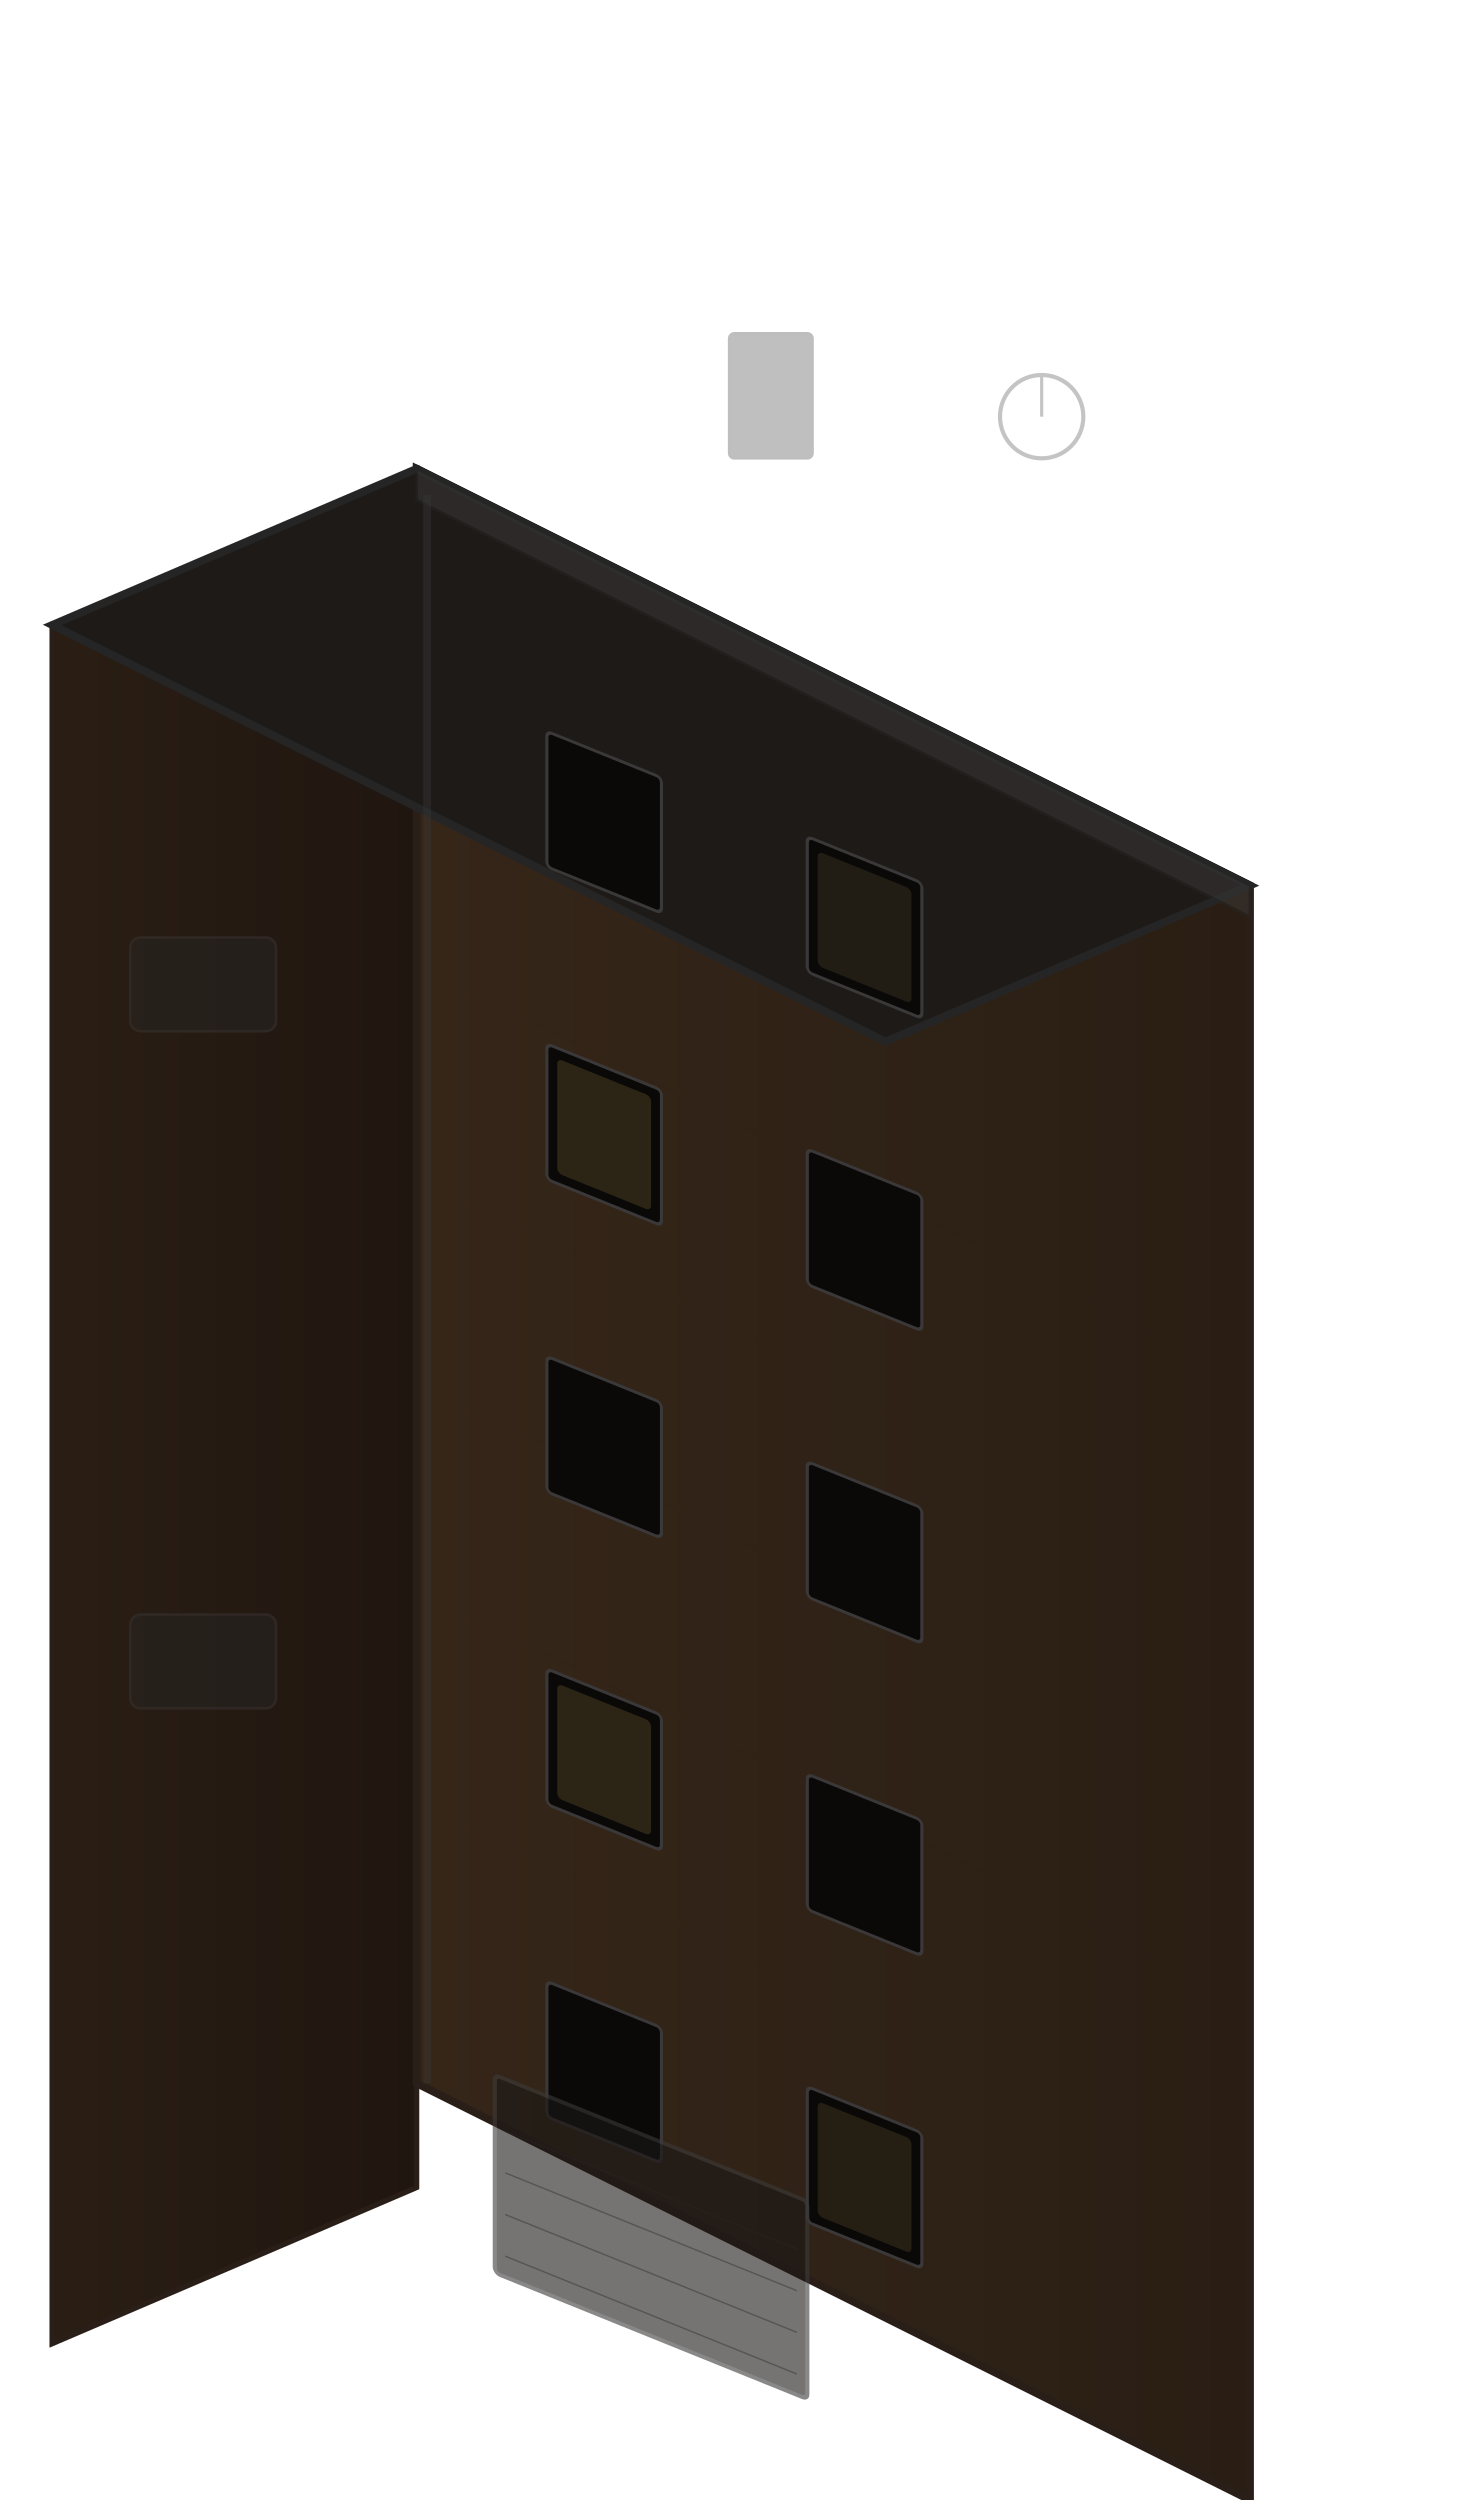
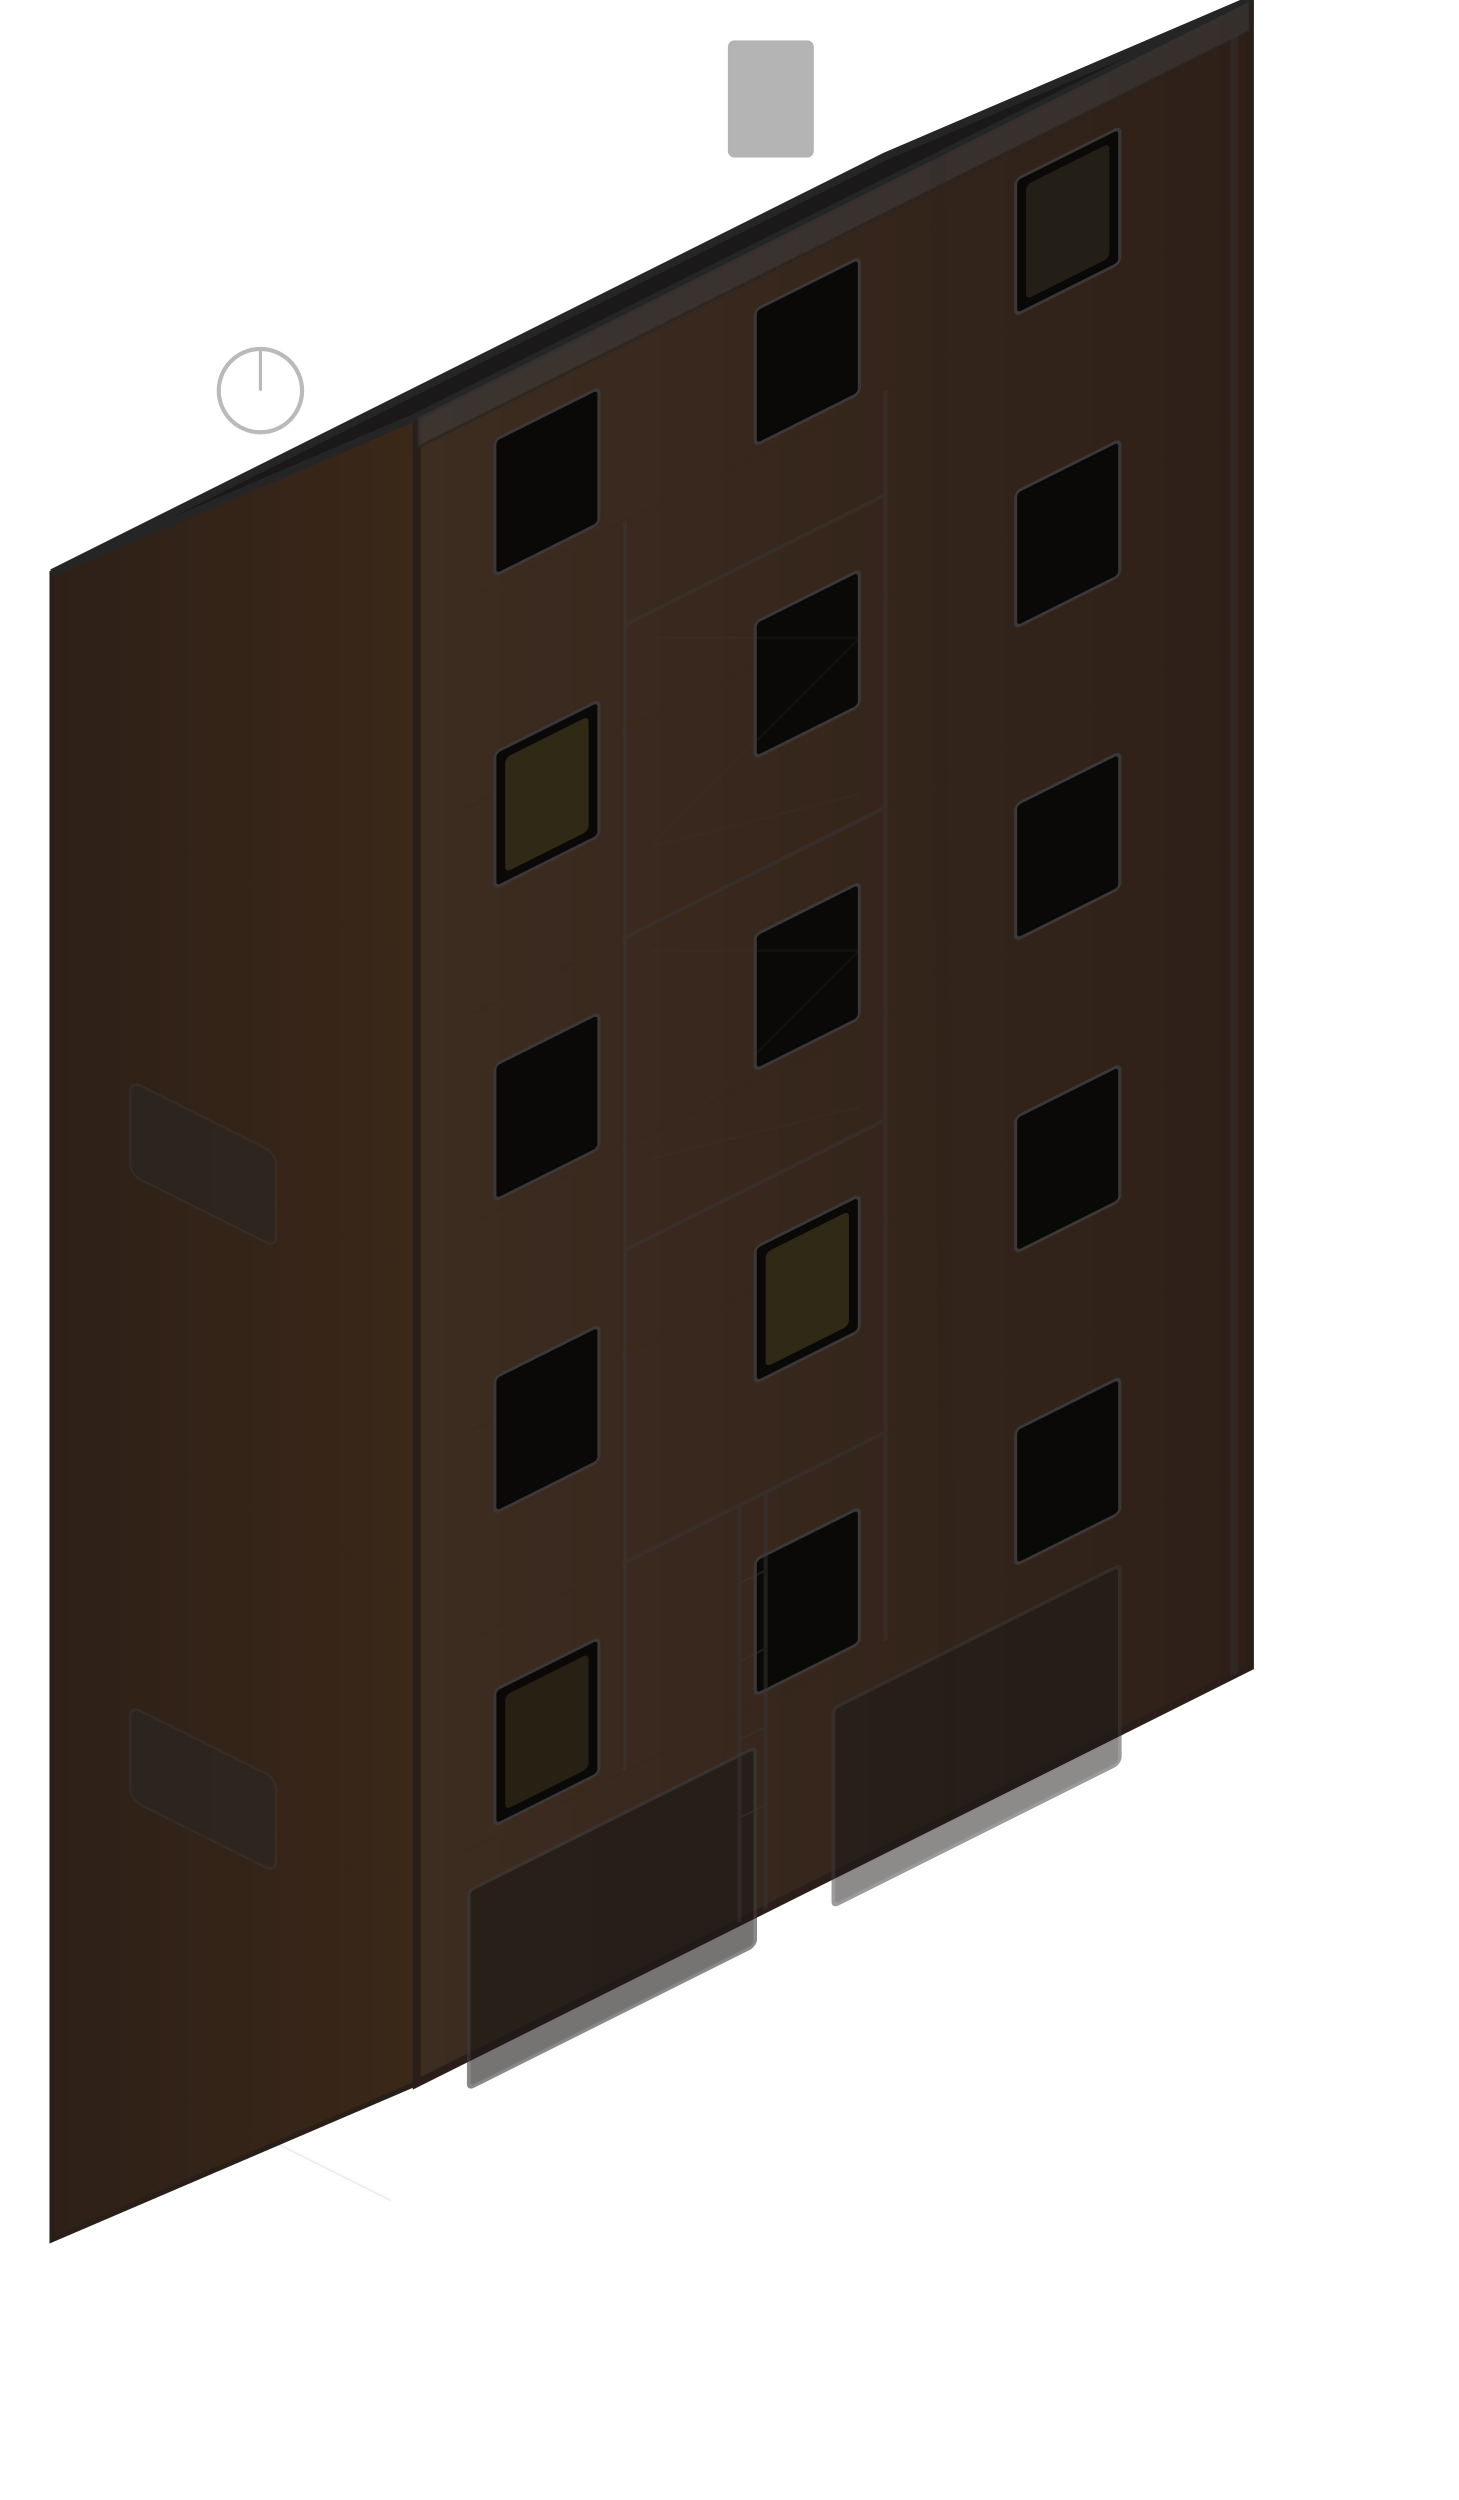
<svg xmlns="http://www.w3.org/2000/svg" viewBox="0 0 280 480">
  <defs>
    <linearGradient id="tr-brick" x1="0" y1="0" x2="1" y2="0">
-       <stop offset="0%" stop-color="#352618" />
-       <stop offset="100%" stop-color="#2a1e14" />
+       <stop offset="0%" stop-color="#3d2c20" />
+       <stop offset="100%" stop-color="#2e2018" />
    </linearGradient>
    <linearGradient id="tr-side" x1="1" y1="0" x2="0" y2="0">
-       <stop offset="0%" stop-color="#201610" />
-       <stop offset="100%" stop-color="#2a1e14" />
+       <stop offset="0%" stop-color="#3a2818" />
+       <stop offset="100%" stop-color="#2e2018" />
    </linearGradient>
  </defs>
-   <polygon points="10,120 80,90 80,420 10,450" fill="url(#tr-side)" stroke="#2a1f18" stroke-width="1" />
-   <polygon points="80,90 240,170 240,480 80,400" fill="url(#tr-brick)" stroke="#2a1f18" stroke-width="1.5" />
-   <polygon points="10,120 80,90 240,170 170,200" fill="#1e1a18" stroke="#252525" stroke-width="1.5" />
-   <polygon points="80,90 240,170 240,176 80,96" fill="#3a3838" stroke="#252525" stroke-width="0.5" opacity="0.5" />
-   <g opacity="0.1" stroke="#2a1f18" stroke-width="0.4">
-     <line x1="90" y1="150" x2="230" y2="220" />
-     <line x1="90" y1="190" x2="230" y2="260" />
-     <line x1="90" y1="230" x2="230" y2="300" />
-     <line x1="90" y1="270" x2="230" y2="340" />
-     <line x1="90" y1="310" x2="230" y2="380" />
-     <line x1="90" y1="350" x2="230" y2="420" />
+   <polygon points="10,110 80,80 80,400 10,430" fill="url(#tr-side)" stroke="#2a1f18" stroke-width="1" />
+   <polygon points="80,80 240,0 240,320 80,400" fill="url(#tr-brick)" stroke="#2a1f18" stroke-width="1.5" />
+   <polygon points="10,110 80,80 240,0 170,30" fill="#1a1818" stroke="#252525" stroke-width="1.5" />
+   <polygon points="80,80 240,0 240,6 80,86" fill="#3a3838" stroke="#252525" stroke-width="0.5" opacity="0.6" />
+   <g transform="matrix(1, -0.5, 0, 1, 80, 80)" opacity="0.1" stroke="#2a1f18" stroke-width="0.4">
+     <line x1="5" y1="40" x2="155" y2="40" />
+     <line x1="5" y1="80" x2="155" y2="80" />
+     <line x1="5" y1="120" x2="155" y2="120" />
+     <line x1="5" y1="160" x2="155" y2="160" />
+     <line x1="5" y1="200" x2="155" y2="200" />
+     <line x1="5" y1="240" x2="155" y2="240" />
+     <line x1="5" y1="280" x2="155" y2="280" />
  </g>
-   <g>
-     <rect x="105" y="98" width="22" height="26" rx="1" fill="#0a0908" stroke="#3a3838" stroke-width="0.6" transform="skewY(22)" />
-     <rect x="155" y="98" width="22" height="26" rx="1" fill="#0a0908" stroke="#3a3838" stroke-width="0.6" transform="skewY(22)" />
-     <rect x="105" y="158" width="22" height="26" rx="1" fill="#0a0908" stroke="#3a3838" stroke-width="0.6" transform="skewY(22)" />
-     <rect x="155" y="158" width="22" height="26" rx="1" fill="#0a0908" stroke="#3a3838" stroke-width="0.6" transform="skewY(22)" />
-     <rect x="105" y="218" width="22" height="26" rx="1" fill="#0a0908" stroke="#3a3838" stroke-width="0.6" transform="skewY(22)" />
-     <rect x="155" y="218" width="22" height="26" rx="1" fill="#0a0908" stroke="#3a3838" stroke-width="0.6" transform="skewY(22)" />
-     <rect x="105" y="278" width="22" height="26" rx="1" fill="#0a0908" stroke="#3a3838" stroke-width="0.6" transform="skewY(22)" />
-     <rect x="155" y="278" width="22" height="26" rx="1" fill="#0a0908" stroke="#3a3838" stroke-width="0.6" transform="skewY(22)" />
-     <rect x="105" y="338" width="22" height="26" rx="1" fill="#0a0908" stroke="#3a3838" stroke-width="0.6" transform="skewY(22)" />
-     <rect x="155" y="338" width="22" height="26" rx="1" fill="#0a0908" stroke="#3a3838" stroke-width="0.6" transform="skewY(22)" />
+   <g transform="matrix(1, -0.5, 0, 1, 80, 80)" fill="#0a0908" stroke="#3a3838" stroke-width="0.6">
+     <rect x="15" y="12" width="20" height="26" rx="1" />
+     <rect x="65" y="12" width="20" height="26" rx="1" />
+     <rect x="115" y="12" width="20" height="26" rx="1" />
+     <rect x="15" y="72" width="20" height="26" rx="1" />
+     <rect x="65" y="72" width="20" height="26" rx="1" />
+     <rect x="115" y="72" width="20" height="26" rx="1" />
+     <rect x="15" y="132" width="20" height="26" rx="1" />
+     <rect x="65" y="132" width="20" height="26" rx="1" />
+     <rect x="115" y="132" width="20" height="26" rx="1" />
+     <rect x="15" y="192" width="20" height="26" rx="1" />
+     <rect x="65" y="192" width="20" height="26" rx="1" />
+     <rect x="115" y="192" width="20" height="26" rx="1" />
+     <rect x="15" y="252" width="20" height="26" rx="1" />
+     <rect x="65" y="252" width="20" height="26" rx="1" />
+     <rect x="115" y="252" width="20" height="26" rx="1" />
  </g>
-   <g opacity="0.18">
-     <rect x="107" y="160" width="18" height="22" rx="1" fill="#c8a84c" transform="skewY(22)" />
-     <rect x="157" y="100" width="18" height="22" rx="1" fill="#8a7a50" transform="skewY(22)" />
-     <rect x="107" y="280" width="18" height="22" rx="1" fill="#c8a84c" transform="skewY(22)" />
-     <rect x="157" y="340" width="18" height="22" rx="1" fill="#9a8040" transform="skewY(22)" />
+   <g transform="matrix(1, -0.5, 0, 1, 80, 80)" opacity="0.2">
+     <rect x="17" y="74" width="16" height="22" rx="1" fill="#c8a84c" />
+     <rect x="117" y="14" width="16" height="22" rx="1" fill="#8a7a50" />
+     <rect x="67" y="194" width="16" height="22" rx="1" fill="#c8a84c" />
+     <rect x="17" y="254" width="16" height="22" rx="1" fill="#9a8040" />
  </g>
-   <g opacity="0.45">
-     <rect x="25" y="180" width="28" height="18" rx="2" fill="#252525" stroke="#3a3838" stroke-width="0.5" />
-     <rect x="25" y="310" width="28" height="18" rx="2" fill="#252525" stroke="#3a3838" stroke-width="0.5" />
+   <g transform="matrix(1, -0.5, 0, 1, 80, 80)">
+     <rect x="10" y="288" width="55" height="38" rx="1" fill="#1a1816" stroke="#3a3838" stroke-width="0.7" opacity="0.6" />
+     <rect x="80" y="288" width="55" height="38" rx="1" fill="#1a1816" stroke="#3a3838" stroke-width="0.7" opacity="0.5" />
  </g>
-   <line x1="82" y1="95" x2="82" y2="400" stroke="#3a3838" stroke-width="1.5" opacity="0.35" />
-   <rect x="95" y="360" width="60" height="38" rx="1" fill="#1a1816" stroke="#3a3838" stroke-width="0.8" opacity="0.6" transform="skewY(22)" />
-   <g stroke="#252525" stroke-width="0.3" opacity="0.4" transform="skewY(22)">
-     <line x1="97" y1="370" x2="153" y2="370" />
-     <line x1="97" y1="378" x2="153" y2="378" />
-     <line x1="97" y1="386" x2="153" y2="386" />
-     <line x1="97" y1="394" x2="153" y2="394" />
+   <g transform="matrix(1, -0.5, 0, 1, 80, 80)" stroke="#3a3838" stroke-width="0.8" fill="none" opacity="0.45">
+     <line x1="40" y1="60" x2="90" y2="60" />
+     <line x1="40" y1="120" x2="90" y2="120" />
+     <line x1="40" y1="180" x2="90" y2="180" />
+     <line x1="40" y1="240" x2="90" y2="240" />
+     <line x1="40" y1="40" x2="40" y2="280" />
+     <line x1="90" y1="40" x2="90" y2="280" />
+     <polyline points="45,65 85,85 45,105 85,115" stroke-width="0.5" opacity="0.35" />
+     <polyline points="45,125 85,145 45,165 85,175" stroke-width="0.5" opacity="0.35" />
+     <line x1="62" y1="240" x2="62" y2="320" />
+     <line x1="67" y1="240" x2="67" y2="320" />
+     <g stroke-width="0.4">
+       <line x1="62" y1="255" x2="67" y2="255" />
+       <line x1="62" y1="270" x2="67" y2="270" />
+       <line x1="62" y1="285" x2="67" y2="285" />
+       <line x1="62" y1="300" x2="67" y2="300" />
+     </g>
  </g>
-   <g opacity="0.3">
-     <rect x="140" y="64" width="16" height="24" rx="1" fill="#2a2828" stroke="#252525" stroke-width="0.5" />
-     <circle cx="200" cy="80" r="8" fill="none" stroke="#3a3838" stroke-width="0.8" />
-     <line x1="200" y1="80" x2="200" y2="72" stroke="#3a3838" stroke-width="0.6" />
+   <g transform="matrix(1, 0.5, 0, 1, 10, 110)" opacity="0.08" stroke="#2a1f18" stroke-width="0.4">
+     <line x1="5" y1="40" x2="65" y2="40" />
+     <line x1="5" y1="100" x2="65" y2="100" />
+     <line x1="5" y1="160" x2="65" y2="160" />
+     <line x1="5" y1="220" x2="65" y2="220" />
+     <line x1="5" y1="280" x2="65" y2="280" />
+   </g>
+   <g transform="matrix(1, 0.5, 0, 1, 10, 110)" opacity="0.45">
+     <rect x="15" y="90" width="28" height="18" rx="2" fill="#252525" stroke="#3a3838" stroke-width="0.5" />
+     <rect x="15" y="210" width="28" height="18" rx="2" fill="#252525" stroke="#3a3838" stroke-width="0.5" />
+   </g>
+   <g transform="matrix(1, -0.5, 0, 1, 80, 80)">
+     <line x1="157" y1="5" x2="157" y2="320" stroke="#3a3838" stroke-width="1.5" opacity="0.3" />
+   </g>
+   <g transform="matrix(1, -0.5, 0, 1, 80, 80)">
+     <line x1="100" y1="0" x2="102" y2="320" stroke="#1a1612" stroke-width="3" opacity="0.08" />
+   </g>
+   <g opacity="0.35">
+     <rect x="140" y="8" width="16" height="22" rx="1" fill="#2a2828" stroke="#252525" stroke-width="0.5" />
+     <circle cx="50" cy="75" r="8" fill="none" stroke="#3a3838" stroke-width="0.8" />
+     <line x1="50" y1="75" x2="50" y2="67" stroke="#3a3838" stroke-width="0.6" />
  </g>
</svg>
